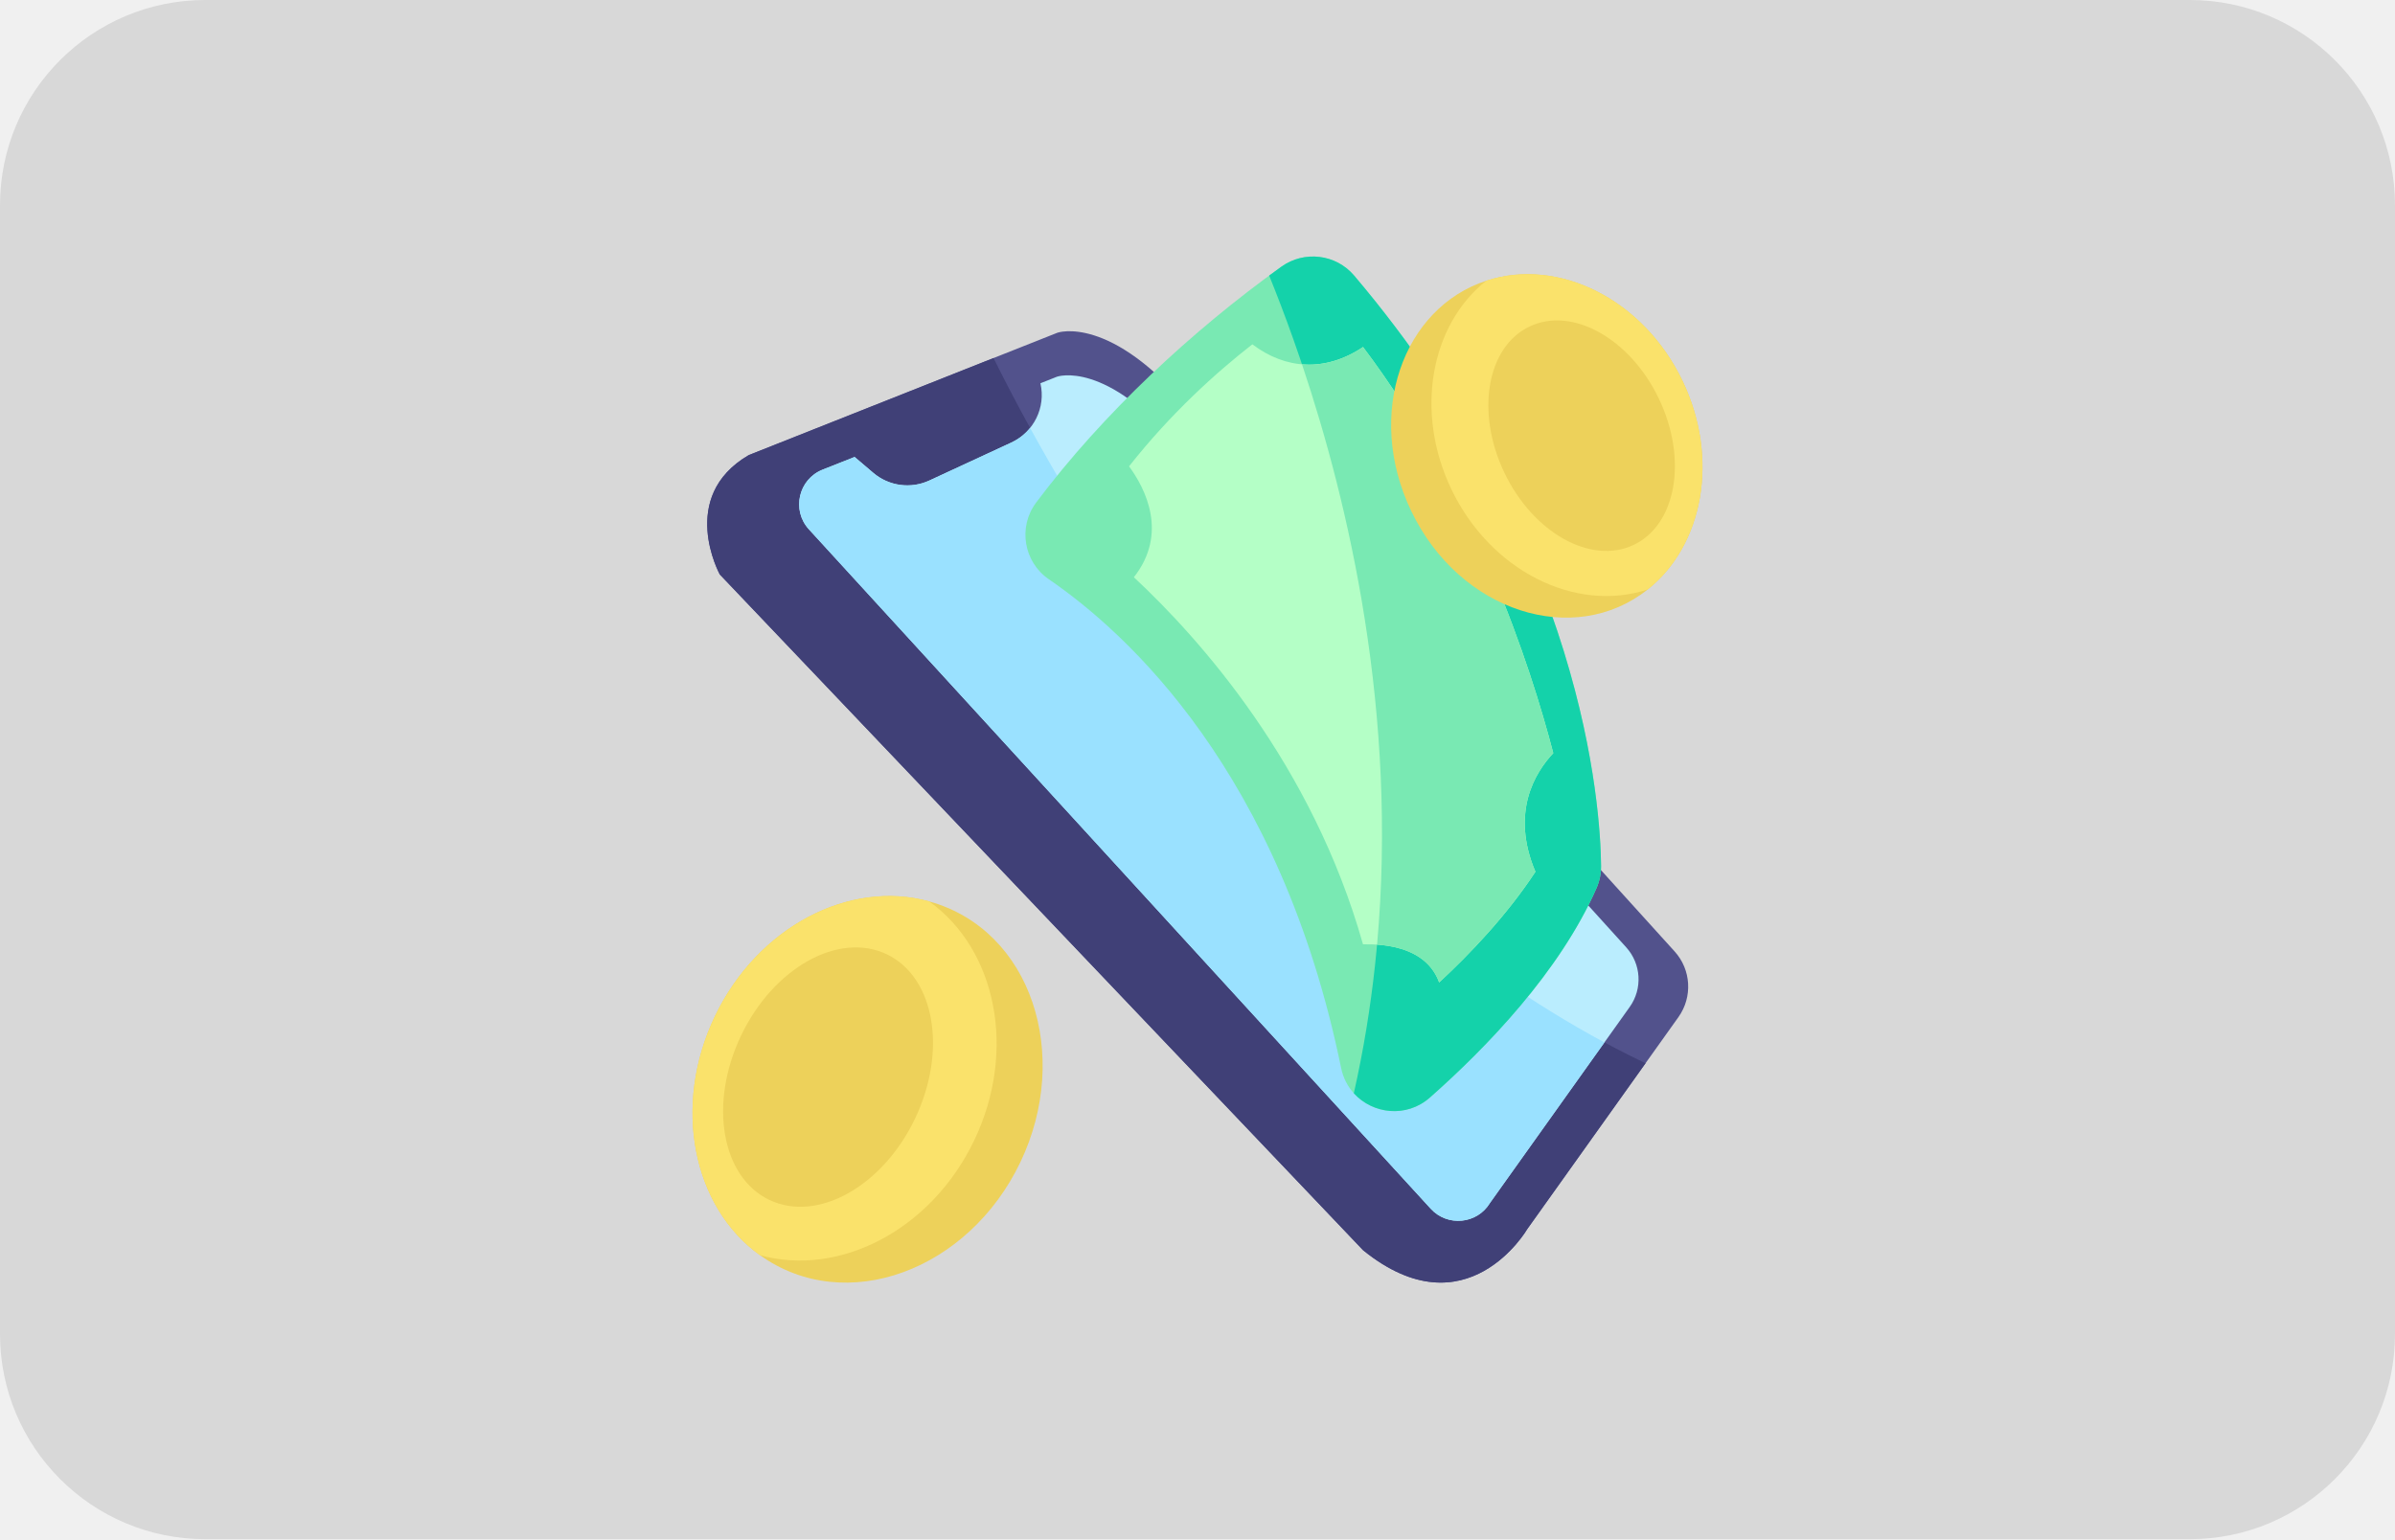
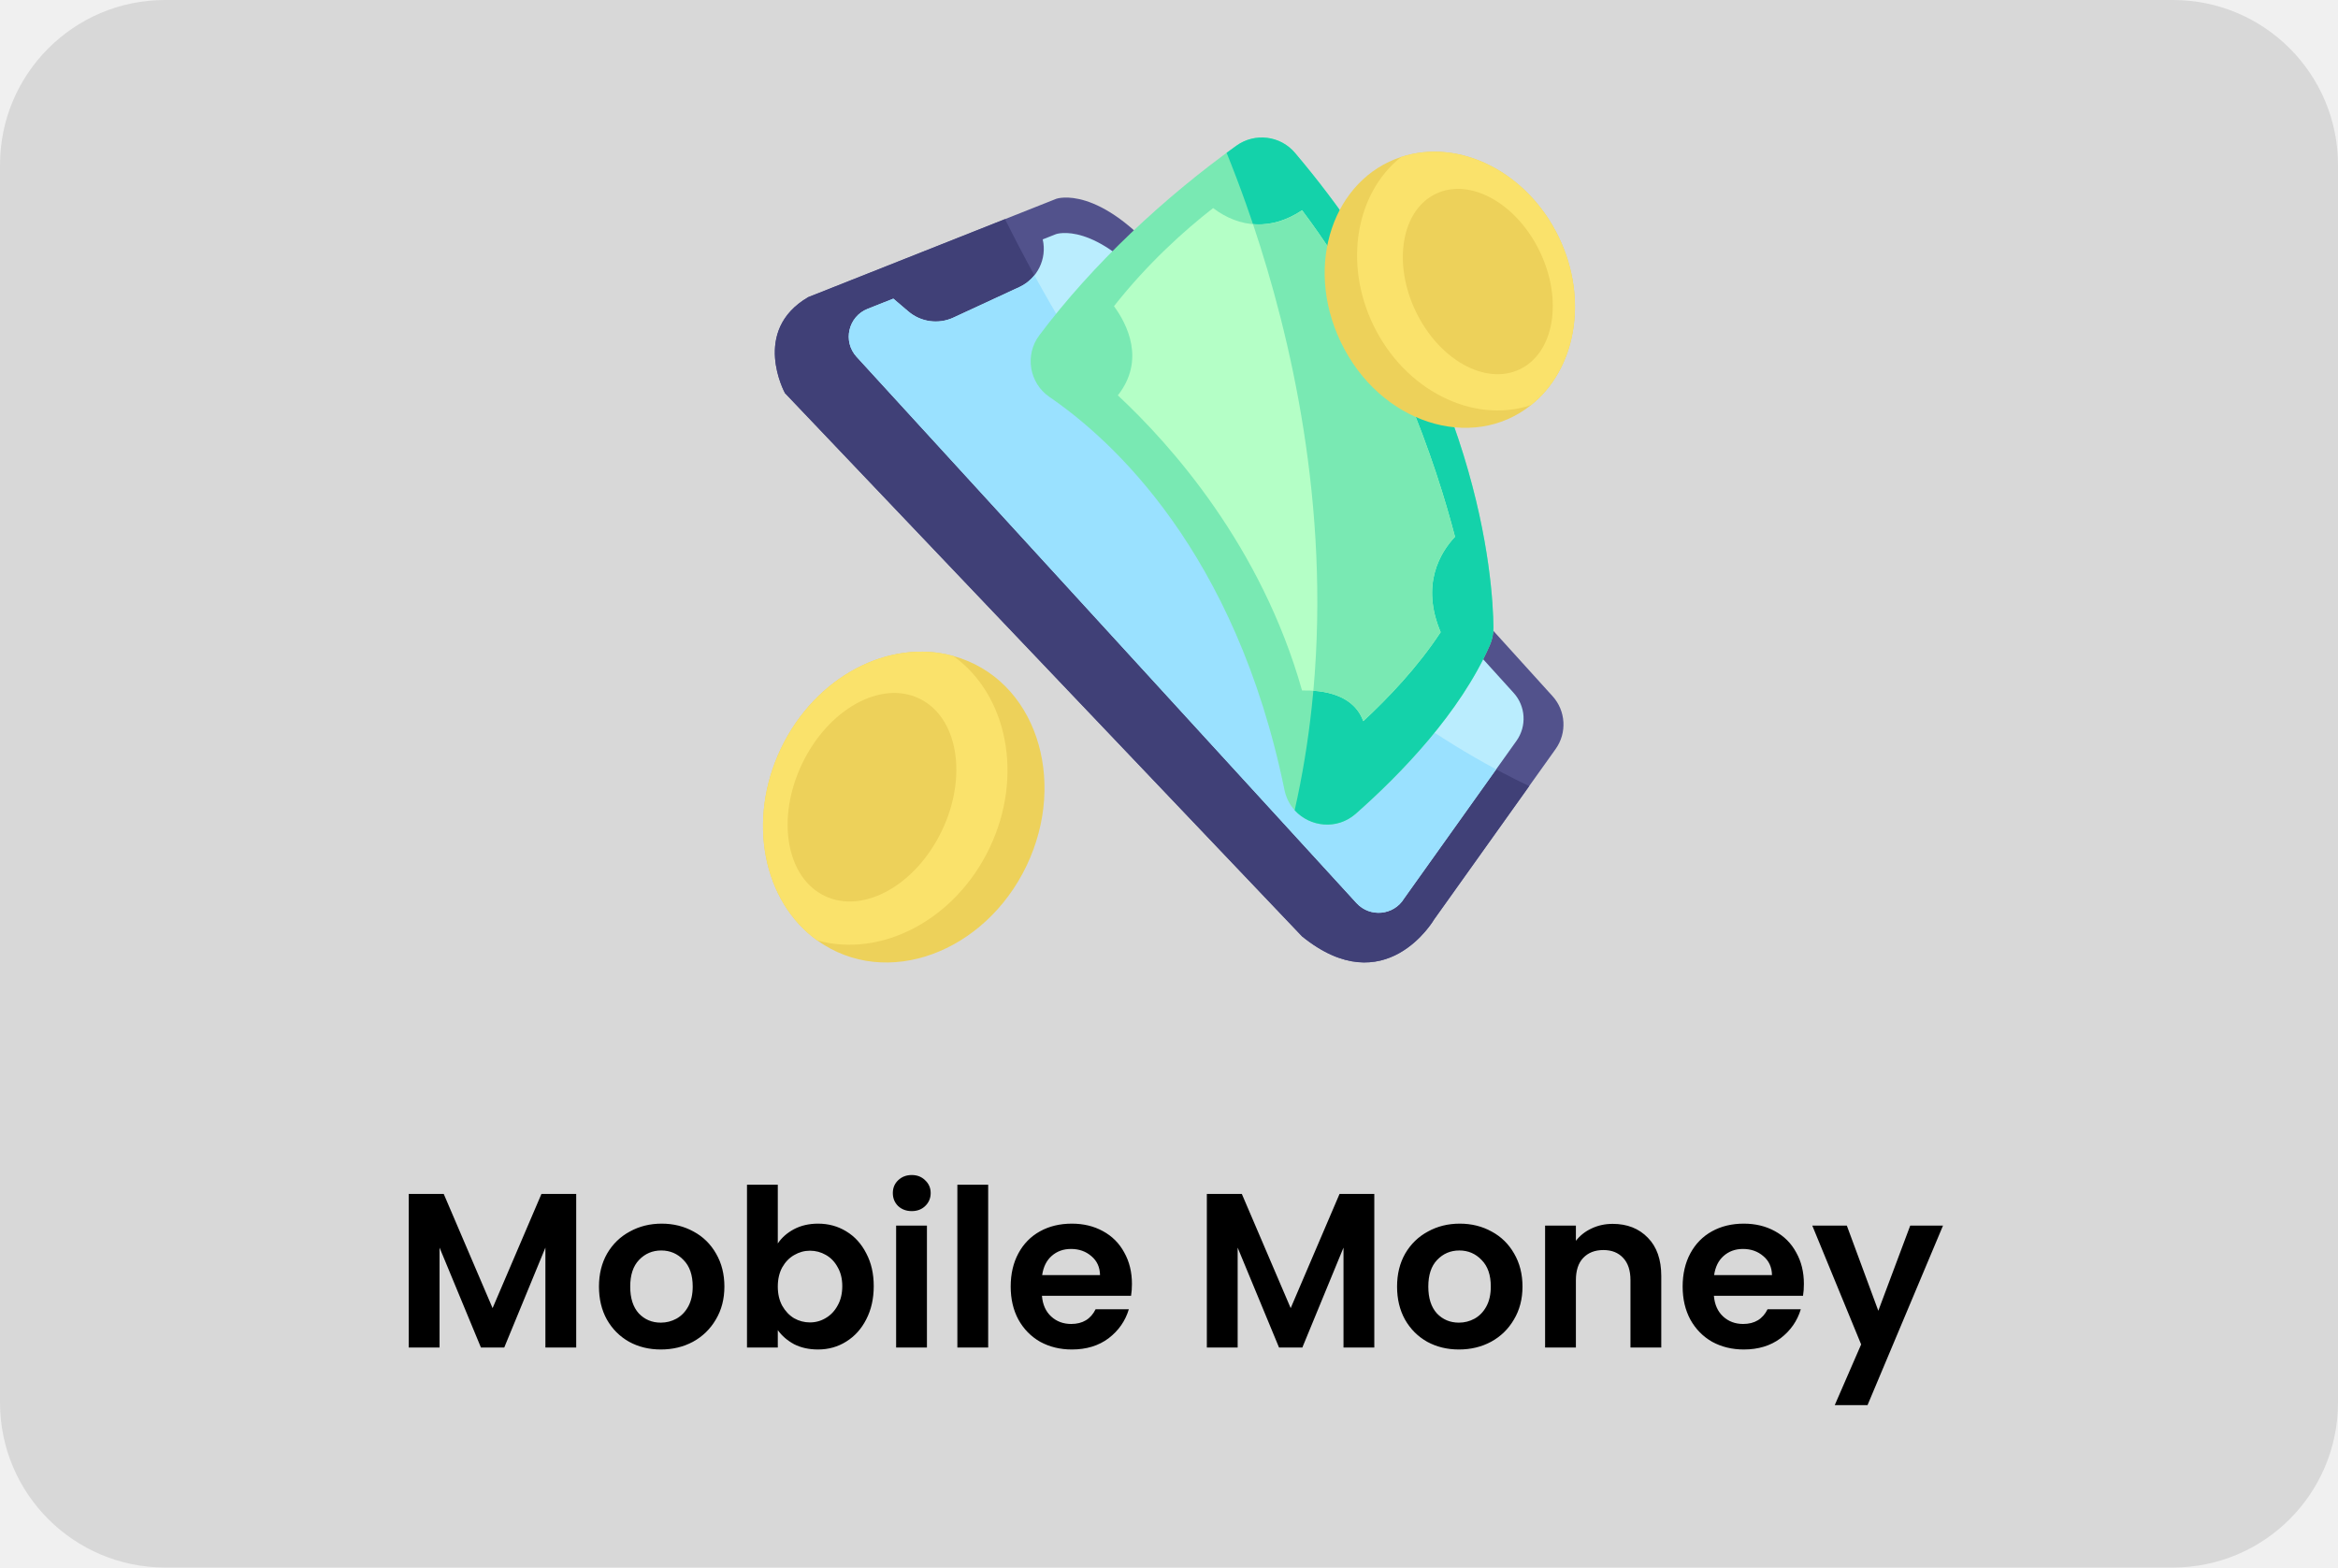
- <svg xmlns="http://www.w3.org/2000/svg" width="140" height="90" viewBox="0 0 140 90" fill="none">
-   <rect width="140" height="90" rx="12" fill="#B5B5B5" fill-opacity="0.4" />
+ <svg xmlns="http://www.w3.org/2000/svg" width="170" height="114" viewBox="0 0 170 114" fill="none">
+   <rect width="170" height="114" rx="12" fill="#B5B5B5" fill-opacity="0.4" />
  <g clip-path="url(#clip0_1381_278)">
-     <path d="M98.114 59.471C95.613 62.978 97.4 60.472 89.281 71.86C89.281 71.86 85.725 77.994 79.68 73.105L42.076 33.59C42.076 33.59 39.587 29.056 43.765 26.612C60.595 19.938 56.851 21.423 61.812 19.455C61.812 19.455 64.923 18.345 69.634 24.033C73.613 28.837 92.197 49.358 97.888 55.63C98.857 56.698 98.951 58.297 98.114 59.471Z" fill="#52528C" />
-     <path d="M96.188 62.172L89.281 71.86C89.281 71.86 85.725 77.994 79.68 73.105L42.076 33.59C42.076 33.59 39.587 29.056 43.765 26.612L58.077 20.936C62.936 30.72 75.539 52.292 96.188 62.172Z" fill="#404077" />
-     <path d="M95.264 58.881C93.687 61.093 87.102 70.329 87.094 70.344C86.344 71.582 84.609 71.745 83.632 70.677L47.284 30.951C46.257 29.827 46.672 28.021 48.089 27.46L49.956 26.72L51.05 27.651C51.96 28.426 53.24 28.6 54.325 28.097L59.117 25.878C60.425 25.271 61.145 23.831 60.818 22.41L61.788 22.026C61.788 22.026 64.656 21.004 68.997 26.248C72.67 30.68 89.841 49.64 95.06 55.392C95.939 56.362 96.025 57.815 95.264 58.881Z" fill="#BAEDFE" />
-     <path d="M93.787 60.953C86.918 70.589 87.103 70.327 87.094 70.344C86.344 71.582 84.609 71.745 83.632 70.677L47.284 30.952C46.257 29.828 46.672 28.021 48.089 27.46L49.956 26.721L51.05 27.651C51.96 28.426 53.24 28.601 54.325 28.098L59.117 25.878C59.556 25.674 59.927 25.378 60.214 25.023C65.88 35.348 77.013 51.931 93.787 60.953Z" fill="#9AE1FF" />
-     <path d="M59.643 67.963C56.633 74.259 49.461 76.997 44.423 73.393C40.496 70.579 39.283 64.666 41.788 59.426C44.296 54.184 49.66 51.416 54.316 52.708C60.312 54.375 62.641 61.694 59.643 67.963Z" fill="#EDD15A" />
-     <path d="M56.95 66.675C54.443 71.917 49.078 74.685 44.423 73.393C40.496 70.579 39.283 64.666 41.788 59.426C44.296 54.184 49.66 51.416 54.316 52.708C58.243 55.521 59.456 61.435 56.95 66.675Z" fill="#FAE26B" />
-     <path d="M53.488 65.41C55.383 61.444 54.643 57.141 51.836 55.799C49.028 54.458 45.215 56.585 43.32 60.551C41.425 64.517 42.165 68.82 44.973 70.162C47.781 71.503 51.593 69.376 53.488 65.41Z" fill="#EDD15A" />
-     <path d="M93.591 50.63C93.595 51.077 93.505 51.519 93.325 51.929C91.166 56.836 86.868 61.276 83.588 64.174C81.765 65.784 78.881 64.823 78.395 62.446C74.845 45.137 65.868 36.993 61.31 33.871C59.837 32.862 59.495 30.818 60.567 29.388C64.472 24.18 69.67 19.349 74.903 15.594C76.242 14.634 78.095 14.858 79.159 16.116C92.628 32.021 93.558 47.276 93.591 50.63Z" fill="#79E9B3" />
-     <path d="M93.591 50.63C93.595 51.077 93.504 51.519 93.325 51.929C91.166 56.836 86.868 61.276 83.587 64.174C82.214 65.387 80.237 65.141 79.138 63.926C83.693 43.734 77.724 24.817 74.189 16.113C74.439 15.929 74.677 15.756 74.902 15.594C76.241 14.634 78.095 14.858 79.159 16.116C92.627 32.021 93.558 47.276 93.591 50.63Z" fill="#14D2AA" />
-     <path d="M89.753 50.975C88.074 53.531 85.912 55.793 84.127 57.445C83.205 54.899 79.714 55.256 79.673 55.214C76.706 44.703 70.144 37.355 66.28 33.753C68.304 31.183 66.946 28.559 65.999 27.267C68.449 24.16 71.094 21.78 73.207 20.133C75.141 21.597 77.454 21.775 79.677 20.291C86.235 28.997 89.461 38.913 90.797 44.038C89.734 45.168 88.288 47.501 89.753 50.975Z" fill="#B4FFC6" />
-     <path d="M89.753 50.975C88.074 53.531 85.912 55.793 84.127 57.446C83.537 55.815 81.885 55.334 80.497 55.235C81.714 41.741 78.85 29.463 76.109 21.303C77.149 21.395 78.363 21.168 79.677 20.291C86.235 28.998 89.46 38.913 90.797 44.038C89.734 45.169 88.288 47.502 89.753 50.975Z" fill="#79E9B3" />
-     <path d="M96.314 34.468C92.031 37.885 85.329 35.813 82.488 29.87C79.765 24.177 82.029 17.993 86.878 16.417C91.091 15.028 96.067 17.493 98.357 22.281C100.519 26.804 99.566 31.889 96.314 34.468Z" fill="#EDD15A" />
-     <path d="M96.314 34.468C92.1 35.855 87.127 33.389 84.837 28.601C82.676 24.08 83.628 18.996 86.878 16.417C91.091 15.028 96.067 17.493 98.357 22.281C100.519 26.804 99.566 31.889 96.314 34.468Z" fill="#FAE26B" />
-     <path d="M95.504 31.858C98 30.666 98.657 26.842 96.973 23.317C95.289 19.792 91.9 17.901 89.405 19.094C86.909 20.286 86.252 24.11 87.936 27.635C89.62 31.16 93.009 33.051 95.504 31.858Z" fill="#EDD15A" />
+     <path d="M113.114 54.471C110.613 57.978 112.4 55.472 104.281 66.86C104.281 66.86 100.724 72.994 94.68 68.105L57.076 28.59C57.076 28.59 54.587 24.056 58.765 21.612C75.595 14.938 71.851 16.423 76.812 14.455C76.812 14.455 79.923 13.345 84.634 19.033C88.613 23.837 107.197 44.358 112.888 50.63C113.857 51.698 113.951 53.297 113.114 54.471Z" fill="#52528C" />
+     <path d="M111.188 57.172L104.281 66.86C104.281 66.86 100.724 72.994 94.68 68.105L57.076 28.59C57.076 28.59 54.587 24.056 58.765 21.612L73.077 15.937C77.936 25.72 90.539 47.292 111.188 57.172Z" fill="#404077" />
+     <path d="M110.264 53.881C108.687 56.093 102.102 65.329 102.094 65.344C101.344 66.582 99.609 66.745 98.632 65.677L62.284 25.951C61.257 24.827 61.672 23.021 63.089 22.46L64.956 21.72L66.05 22.651C66.96 23.426 68.24 23.6 69.325 23.097L74.117 20.878C75.425 20.271 76.144 18.831 75.818 17.41L76.788 17.026C76.788 17.026 79.656 16.004 83.997 21.248C87.67 25.68 104.841 44.64 110.06 50.392C110.94 51.362 111.025 52.815 110.264 53.881Z" fill="#BAEDFE" />
+     <path d="M108.787 55.953C101.918 65.589 102.103 65.327 102.094 65.344C101.344 66.582 99.609 66.745 98.632 65.677L62.284 25.952C61.257 24.828 61.672 23.021 63.089 22.46L64.956 21.721L66.05 22.651C66.96 23.426 68.24 23.601 69.325 23.098L74.117 20.878C74.556 20.674 74.927 20.378 75.214 20.023C80.88 30.348 92.013 46.931 108.787 55.953Z" fill="#9AE1FF" />
+     <path d="M74.643 62.963C71.633 69.259 64.461 71.997 59.423 68.393C55.496 65.579 54.283 59.666 56.788 54.426C59.296 49.184 64.66 46.416 69.316 47.708C75.312 49.375 77.641 56.694 74.643 62.963Z" fill="#EDD15A" />
+     <path d="M71.95 61.675C69.443 66.917 64.078 69.685 59.423 68.393C55.496 65.579 54.283 59.666 56.788 54.426C59.296 49.184 64.66 46.416 69.316 47.708C73.243 50.521 74.456 56.435 71.95 61.675Z" fill="#FAE26B" />
+     <path d="M68.488 60.41C70.383 56.444 69.643 52.141 66.835 50.799C64.028 49.458 60.215 51.585 58.32 55.551C56.425 59.517 57.165 63.82 59.973 65.162C62.781 66.503 66.593 64.376 68.488 60.41Z" fill="#EDD15A" />
+     <path d="M108.591 45.63C108.595 46.077 108.505 46.519 108.325 46.929C106.166 51.836 101.868 56.276 98.588 59.174C96.765 60.784 93.881 59.822 93.395 57.446C89.845 40.137 80.868 31.993 76.311 28.872C74.837 27.862 74.495 25.818 75.567 24.388C79.472 19.18 84.67 14.349 89.903 10.594C91.242 9.634 93.095 9.858 94.159 11.116C107.628 27.021 108.558 42.276 108.591 45.63Z" fill="#79E9B3" />
+     <path d="M108.591 45.63C108.595 46.077 108.504 46.519 108.325 46.929C106.166 51.836 101.867 56.276 98.587 59.174C97.214 60.387 95.237 60.142 94.138 58.926C98.693 38.734 92.724 19.817 89.189 11.113C89.439 10.929 89.677 10.756 89.902 10.594C91.241 9.634 93.095 9.858 94.159 11.116C107.627 27.021 108.558 42.276 108.591 45.63Z" fill="#14D2AA" />
+     <path d="M104.753 45.975C103.074 48.531 100.912 50.793 99.127 52.445C98.205 49.899 94.714 50.256 94.673 50.214C91.706 39.703 85.144 32.355 81.28 28.753C83.304 26.183 81.946 23.559 80.999 22.267C83.449 19.16 86.094 16.78 88.207 15.133C90.141 16.597 92.454 16.775 94.677 15.291C101.235 23.997 104.461 33.913 105.797 39.038C104.734 40.168 103.288 42.501 104.753 45.975Z" fill="#B4FFC6" />
+     <path d="M104.753 45.975C103.074 48.531 100.912 50.793 99.127 52.446C98.537 50.815 96.885 50.334 95.497 50.235C96.714 36.741 93.85 24.463 91.109 16.303C92.149 16.395 93.363 16.168 94.677 15.291C101.235 23.998 104.461 33.913 105.797 39.038C104.734 40.169 103.288 42.502 104.753 45.975Z" fill="#79E9B3" />
+     <path d="M111.314 29.468C107.031 32.885 100.329 30.813 97.488 24.87C94.765 19.177 97.029 12.993 101.878 11.417C106.091 10.028 111.067 12.493 113.357 17.281C115.519 21.804 114.566 26.889 111.314 29.468Z" fill="#EDD15A" />
+     <path d="M111.314 29.468C107.1 30.855 102.127 28.389 99.837 23.601C97.676 19.08 98.628 13.996 101.878 11.417C106.091 10.028 111.067 12.493 113.357 17.281C115.519 21.804 114.566 26.889 111.314 29.468Z" fill="#FAE26B" />
+     <path d="M110.504 26.858C113 25.666 113.657 21.842 111.973 18.317C110.289 14.792 106.9 12.901 104.405 14.094C101.909 15.286 101.252 19.11 102.936 22.635C104.62 26.16 108.009 28.051 110.504 26.858Z" fill="#EDD15A" />
  </g>
+   <path d="M41.897 86.832V98H39.657V90.736L36.665 98H34.969L31.961 90.736V98H29.721V86.832H32.265L35.817 95.136L39.369 86.832H41.897ZM48.048 98.144C47.194 98.144 46.426 97.957 45.744 97.584C45.061 97.2 44.523 96.661 44.128 95.968C43.744 95.275 43.552 94.475 43.552 93.568C43.552 92.661 43.749 91.861 44.144 91.168C44.549 90.475 45.099 89.941 45.792 89.568C46.485 89.184 47.258 88.992 48.112 88.992C48.965 88.992 49.739 89.184 50.432 89.568C51.125 89.941 51.669 90.475 52.064 91.168C52.469 91.861 52.672 92.661 52.672 93.568C52.672 94.475 52.464 95.275 52.048 95.968C51.642 96.661 51.088 97.2 50.384 97.584C49.691 97.957 48.912 98.144 48.048 98.144ZM48.048 96.192C48.453 96.192 48.832 96.096 49.184 95.904C49.547 95.701 49.834 95.403 50.048 95.008C50.261 94.613 50.368 94.133 50.368 93.568C50.368 92.725 50.144 92.08 49.696 91.632C49.258 91.173 48.72 90.944 48.08 90.944C47.44 90.944 46.901 91.173 46.464 91.632C46.037 92.08 45.824 92.725 45.824 93.568C45.824 94.411 46.032 95.061 46.448 95.52C46.874 95.968 47.408 96.192 48.048 96.192ZM56.555 90.432C56.843 90.005 57.238 89.659 57.739 89.392C58.251 89.125 58.832 88.992 59.483 88.992C60.24 88.992 60.923 89.179 61.531 89.552C62.15 89.925 62.635 90.459 62.987 91.152C63.35 91.835 63.531 92.629 63.531 93.536C63.531 94.443 63.35 95.248 62.987 95.952C62.635 96.645 62.15 97.184 61.531 97.568C60.923 97.952 60.24 98.144 59.483 98.144C58.822 98.144 58.24 98.016 57.739 97.76C57.248 97.493 56.854 97.152 56.555 96.736V98H54.315V86.16H56.555V90.432ZM61.243 93.536C61.243 93.003 61.131 92.544 60.907 92.16C60.694 91.765 60.406 91.467 60.043 91.264C59.691 91.061 59.307 90.96 58.891 90.96C58.486 90.96 58.102 91.067 57.739 91.28C57.387 91.483 57.099 91.781 56.875 92.176C56.662 92.571 56.555 93.035 56.555 93.568C56.555 94.101 56.662 94.565 56.875 94.96C57.099 95.355 57.387 95.659 57.739 95.872C58.102 96.075 58.486 96.176 58.891 96.176C59.307 96.176 59.691 96.069 60.043 95.856C60.406 95.643 60.694 95.339 60.907 94.944C61.131 94.549 61.243 94.08 61.243 93.536ZM66.295 88.08C65.9 88.08 65.569 87.957 65.303 87.712C65.047 87.456 64.919 87.141 64.919 86.768C64.919 86.395 65.047 86.085 65.303 85.84C65.569 85.584 65.9 85.456 66.295 85.456C66.689 85.456 67.015 85.584 67.271 85.84C67.537 86.085 67.671 86.395 67.671 86.768C67.671 87.141 67.537 87.456 67.271 87.712C67.015 87.957 66.689 88.08 66.295 88.08ZM67.399 89.136V98H65.159V89.136H67.399ZM71.852 86.16V98H69.612V86.16H71.852ZM82.305 93.376C82.305 93.696 82.284 93.984 82.241 94.24H75.761C75.814 94.88 76.038 95.381 76.433 95.744C76.828 96.107 77.313 96.288 77.889 96.288C78.721 96.288 79.313 95.931 79.665 95.216H82.081C81.825 96.069 81.334 96.773 80.609 97.328C79.884 97.872 78.993 98.144 77.937 98.144C77.084 98.144 76.316 97.957 75.633 97.584C74.961 97.2 74.433 96.661 74.049 95.968C73.676 95.275 73.489 94.475 73.489 93.568C73.489 92.651 73.676 91.845 74.049 91.152C74.422 90.459 74.945 89.925 75.617 89.552C76.289 89.179 77.062 88.992 77.937 88.992C78.78 88.992 79.532 89.173 80.193 89.536C80.865 89.899 81.382 90.416 81.745 91.088C82.118 91.749 82.305 92.512 82.305 93.376ZM79.985 92.736C79.974 92.16 79.766 91.701 79.361 91.36C78.956 91.008 78.46 90.832 77.873 90.832C77.318 90.832 76.849 91.003 76.465 91.344C76.092 91.675 75.862 92.139 75.777 92.736H79.985ZM99.928 86.832V98H97.688V90.736L94.696 98H93L89.992 90.736V98H87.752V86.832H90.296L93.848 95.136L97.4 86.832H99.928ZM106.079 98.144C105.226 98.144 104.458 97.957 103.775 97.584C103.092 97.2 102.554 96.661 102.159 95.968C101.775 95.275 101.583 94.475 101.583 93.568C101.583 92.661 101.78 91.861 102.175 91.168C102.58 90.475 103.13 89.941 103.823 89.568C104.516 89.184 105.29 88.992 106.143 88.992C106.996 88.992 107.77 89.184 108.463 89.568C109.156 89.941 109.7 90.475 110.095 91.168C110.5 91.861 110.703 92.661 110.703 93.568C110.703 94.475 110.495 95.275 110.079 95.968C109.674 96.661 109.119 97.2 108.415 97.584C107.722 97.957 106.943 98.144 106.079 98.144ZM106.079 96.192C106.484 96.192 106.863 96.096 107.215 95.904C107.578 95.701 107.866 95.403 108.079 95.008C108.292 94.613 108.399 94.133 108.399 93.568C108.399 92.725 108.175 92.08 107.727 91.632C107.29 91.173 106.751 90.944 106.111 90.944C105.471 90.944 104.932 91.173 104.495 91.632C104.068 92.08 103.855 92.725 103.855 93.568C103.855 94.411 104.063 95.061 104.479 95.52C104.906 95.968 105.439 96.192 106.079 96.192ZM117.258 89.008C118.314 89.008 119.168 89.344 119.818 90.016C120.469 90.677 120.794 91.605 120.794 92.8V98H118.554V93.104C118.554 92.4 118.378 91.861 118.026 91.488C117.674 91.104 117.194 90.912 116.586 90.912C115.968 90.912 115.477 91.104 115.114 91.488C114.762 91.861 114.586 92.4 114.586 93.104V98H112.346V89.136H114.586V90.24C114.885 89.856 115.264 89.557 115.722 89.344C116.192 89.12 116.704 89.008 117.258 89.008ZM131.164 93.376C131.164 93.696 131.143 93.984 131.1 94.24H124.62C124.674 94.88 124.898 95.381 125.292 95.744C125.687 96.107 126.172 96.288 126.748 96.288C127.58 96.288 128.172 95.931 128.524 95.216H130.94C130.684 96.069 130.194 96.773 129.468 97.328C128.743 97.872 127.852 98.144 126.796 98.144C125.943 98.144 125.175 97.957 124.492 97.584C123.82 97.2 123.292 96.661 122.908 95.968C122.535 95.275 122.348 94.475 122.348 93.568C122.348 92.651 122.535 91.845 122.908 91.152C123.282 90.459 123.804 89.925 124.476 89.552C125.148 89.179 125.922 88.992 126.796 88.992C127.639 88.992 128.391 89.173 129.052 89.536C129.724 89.899 130.242 90.416 130.604 91.088C130.978 91.749 131.164 92.512 131.164 93.376ZM128.844 92.736C128.834 92.16 128.626 91.701 128.22 91.36C127.815 91.008 127.319 90.832 126.732 90.832C126.178 90.832 125.708 91.003 125.324 91.344C124.951 91.675 124.722 92.139 124.636 92.736H128.844ZM141.279 89.136L135.791 102.192H133.407L135.327 97.776L131.775 89.136H134.287L136.575 95.328L138.895 89.136H141.279Z" fill="black" />
  <defs>
    <clipPath id="clip0_1381_278">
-       <rect width="60" height="60" fill="white" transform="translate(40 15)" />
+       <rect width="60" height="60" fill="white" transform="translate(55 10)" />
    </clipPath>
  </defs>
</svg>
